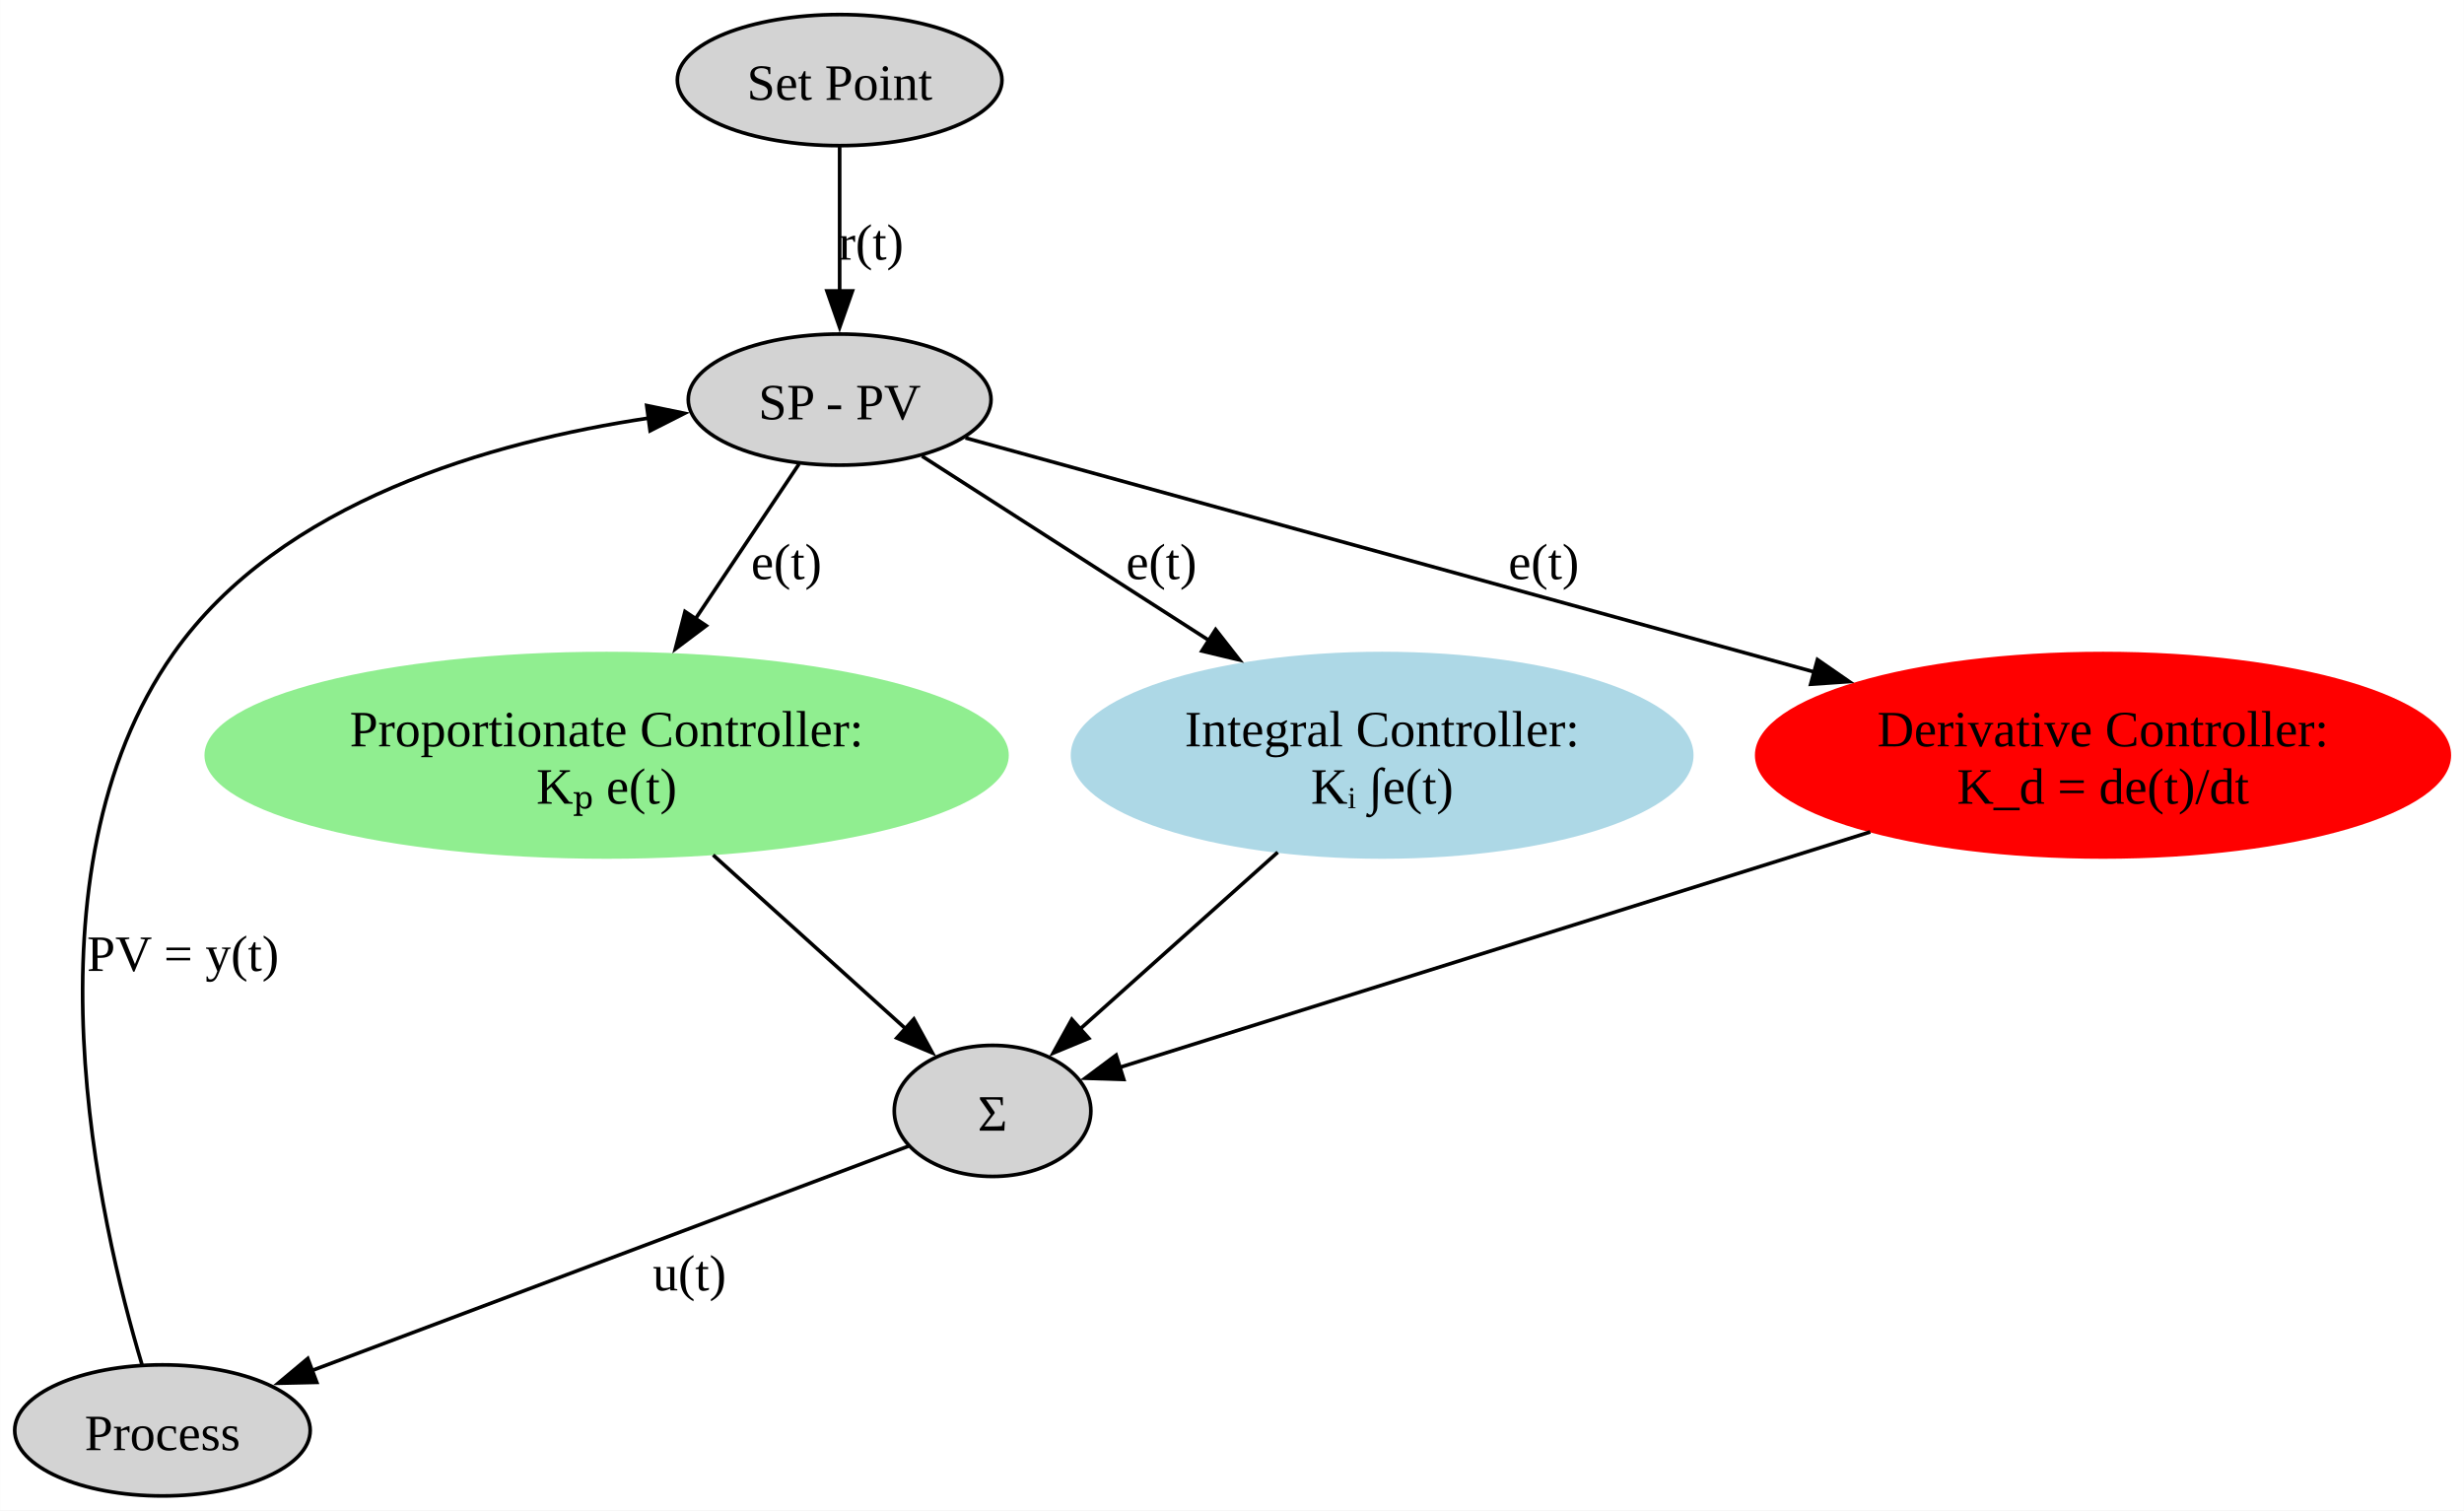
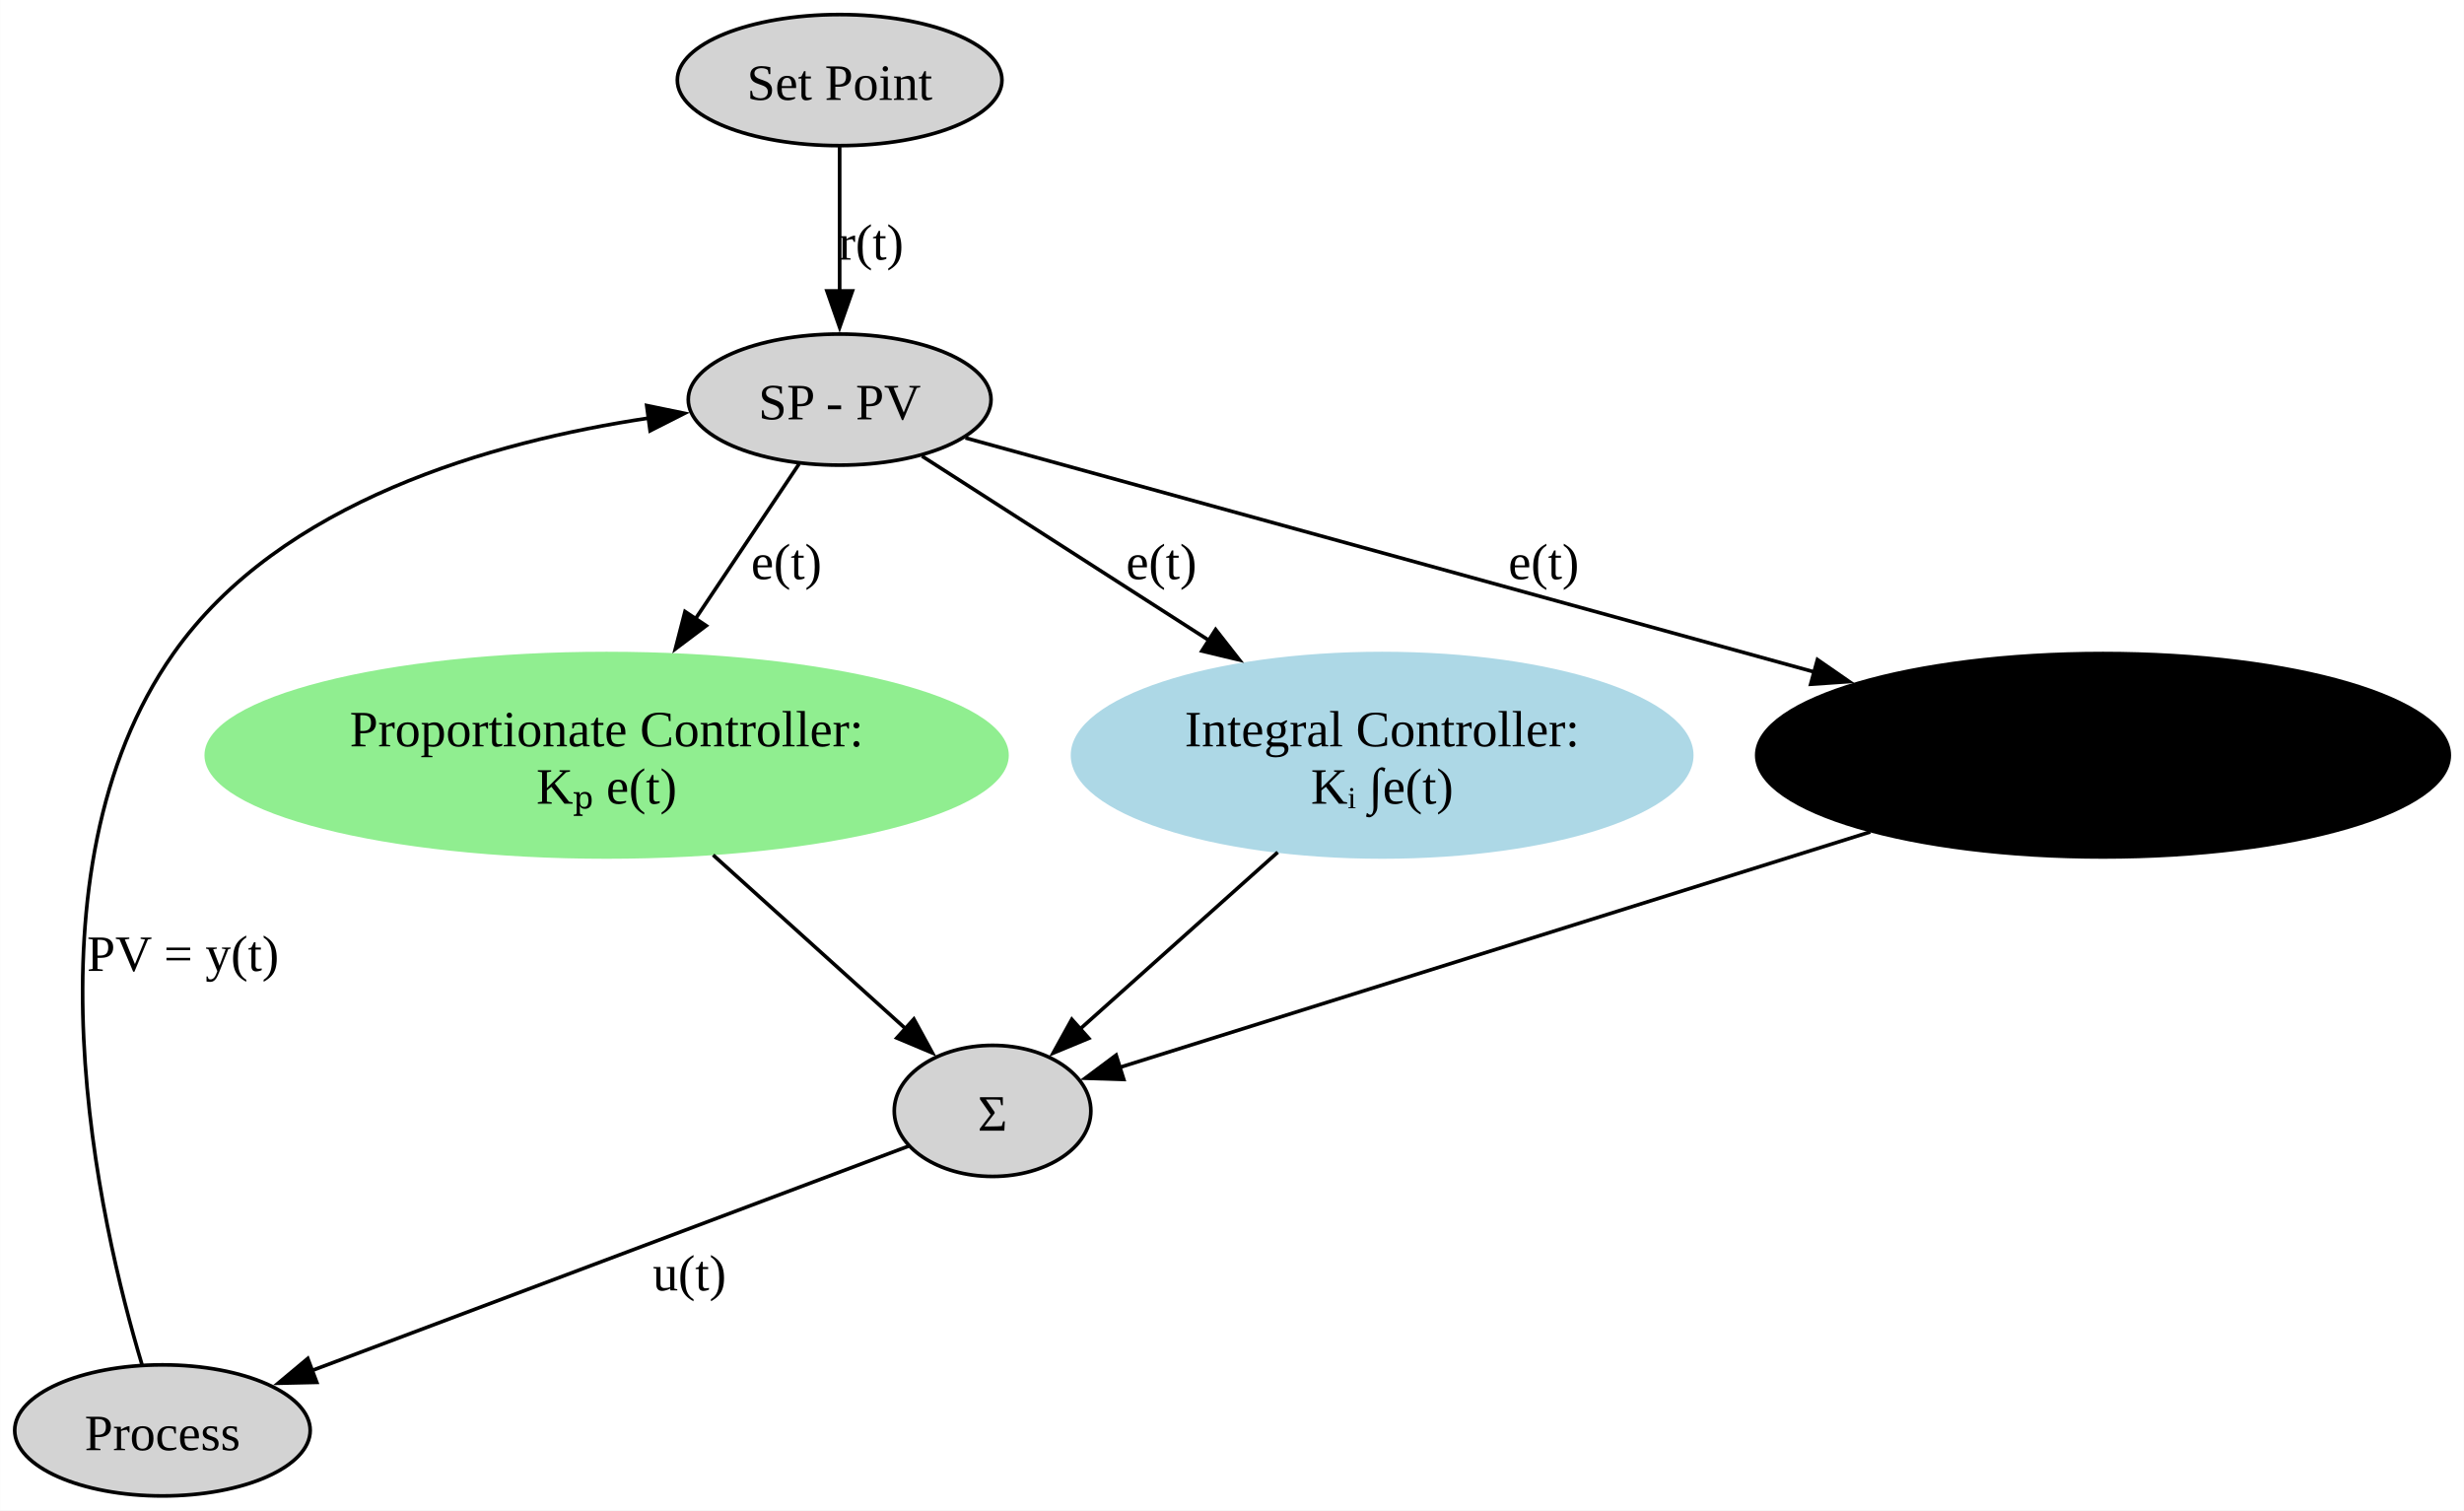
<svg xmlns="http://www.w3.org/2000/svg" width="677pt" height="415pt" viewBox="0.00 0.00 676.69 414.86">
  <g id="graph0" class="graph" transform="scale(1 1) rotate(0) translate(4 410.86)">
    <polygon fill="white" stroke="none" points="-4,4 -4,-410.86 672.69,-410.86 672.69,4 -4,4" />
    <g id="node1" class="node">
      <ellipse fill="lightgrey" stroke="black" cx="226.58" cy="-388.86" rx="44.58" ry="18" />
      <text text-anchor="middle" x="226.58" y="-383.44" font-family="Times New Roman,serif" font-size="14.00">Set Point</text>
    </g>
    <g id="node3" class="node">
      <ellipse fill="lightgrey" stroke="black" cx="226.58" cy="-301.11" rx="41.58" ry="18" />
      <text text-anchor="middle" x="226.58" y="-295.69" font-family="Times New Roman,serif" font-size="14.00">SP - PV</text>
    </g>
    <g id="edge1" class="edge">
      <path fill="none" stroke="black" d="M226.58,-370.51C226.58,-359.12 226.58,-343.95 226.58,-330.79" />
      <polygon fill="black" stroke="black" points="230.09,-330.95 226.58,-320.95 223.09,-330.95 230.09,-330.95" />
      <text text-anchor="middle" x="235.21" y="-339.56" font-family="Times New Roman,serif" font-size="14.00">r(t)</text>
    </g>
    <g id="node2" class="node">
      <ellipse fill="lightgrey" stroke="black" cx="40.58" cy="-18" rx="40.58" ry="18" />
      <text text-anchor="middle" x="40.58" y="-12.57" font-family="Times New Roman,serif" font-size="14.00">Process</text>
    </g>
    <g id="edge2" class="edge">
      <path fill="none" stroke="black" d="M34.95,-36.09C23.31,-74.87 1.07,-170.88 43.58,-231.36 73,-273.2 131.19,-289.6 174.09,-296.02" />
      <polygon fill="black" stroke="black" points="173.59,-299.48 183.97,-297.34 174.52,-292.55 173.59,-299.48" />
      <text text-anchor="middle" x="46.21" y="-144.2" font-family="Times New Roman,serif" font-size="14.00">PV = y(t)</text>
    </g>
    <g id="node4" class="node">
      <ellipse fill="lightgreen" stroke="lightgreen" cx="162.58" cy="-203.43" rx="109.96" ry="27.93" />
      <text text-anchor="middle" x="162.58" y="-205.88" font-family="Times New Roman,serif" font-size="14.00">Proportionate Controller:</text>
      <text text-anchor="middle" x="162.58" y="-190.13" font-family="Times New Roman,serif" font-size="14.00">Kₚ e(t)</text>
    </g>
    <g id="edge3" class="edge">
      <path fill="none" stroke="black" d="M215.44,-283.45C207.56,-271.67 196.71,-255.44 186.88,-240.75" />
      <polygon fill="black" stroke="black" points="189.93,-239.01 181.46,-232.64 184.11,-242.9 189.93,-239.01" />
      <text text-anchor="middle" x="211.96" y="-251.81" font-family="Times New Roman,serif" font-size="14.00">e(t)</text>
    </g>
    <g id="node5" class="node">
      <ellipse fill="lightblue" stroke="lightblue" cx="375.58" cy="-203.43" rx="85.03" ry="27.93" />
      <text text-anchor="middle" x="375.58" y="-205.88" font-family="Times New Roman,serif" font-size="14.00">Integral Controller:</text>
      <text text-anchor="middle" x="375.58" y="-190.13" font-family="Times New Roman,serif" font-size="14.00">Kᵢ ∫e(t)</text>
    </g>
    <g id="edge4" class="edge">
      <path fill="none" stroke="black" d="M249.21,-285.58C270.1,-272.17 301.77,-251.83 328.19,-234.87" />
      <polygon fill="black" stroke="black" points="329.85,-237.96 336.38,-229.61 326.07,-232.07 329.85,-237.96" />
      <text text-anchor="middle" x="314.96" y="-251.81" font-family="Times New Roman,serif" font-size="14.00">e(t)</text>
    </g>
    <g id="node6" class="node">
-       <ellipse fill="red" stroke="red" cx="573.58" cy="-203.43" rx="95.11" ry="27.93" />
+       <ellipse fill="#000000" stroke="#000000" cx="573.58" cy="-203.43" rx="95.11" ry="27.93" />
      <text text-anchor="middle" x="573.58" y="-205.88" font-family="Times New Roman,serif" font-size="14.00">Derivative Controller:</text>
      <text text-anchor="middle" x="573.58" y="-190.13" font-family="Times New Roman,serif" font-size="14.00">K_d = de(t)/dt</text>
    </g>
    <g id="edge5" class="edge">
      <path fill="none" stroke="black" d="M261.13,-290.59C315.1,-275.71 420.84,-246.55 494.28,-226.3" />
      <polygon fill="black" stroke="black" points="495.15,-229.69 503.86,-223.66 493.29,-222.94 495.15,-229.69" />
      <text text-anchor="middle" x="419.96" y="-251.81" font-family="Times New Roman,serif" font-size="14.00">e(t)</text>
    </g>
    <g id="node7" class="node">
      <ellipse fill="lightgrey" stroke="black" cx="268.58" cy="-105.75" rx="27" ry="18" />
      <text text-anchor="middle" x="268.58" y="-100.33" font-family="Times New Roman,serif" font-size="14.00">Σ</text>
    </g>
    <g id="edge6" class="edge">
      <path fill="none" stroke="black" d="M191.83,-176.03C208.58,-160.91 229.33,-142.19 245.03,-128.02" />
      <polygon fill="black" stroke="black" points="246.97,-130.98 252.05,-121.68 242.28,-125.78 246.97,-130.98" />
    </g>
    <g id="edge7" class="edge">
      <path fill="none" stroke="black" d="M346.91,-176.79C329.88,-161.56 308.55,-142.48 292.44,-128.08" />
      <polygon fill="black" stroke="black" points="295.01,-125.69 285.22,-121.63 290.35,-130.9 295.01,-125.69" />
    </g>
    <g id="edge8" class="edge">
      <path fill="none" stroke="black" d="M509.65,-182.37C446.93,-162.7 353.63,-133.43 303.49,-117.7" />
      <polygon fill="black" stroke="black" points="304.62,-114.39 294.03,-114.73 302.52,-121.07 304.62,-114.39" />
    </g>
    <g id="edge9" class="edge">
      <path fill="none" stroke="black" d="M245.47,-96.06C207.03,-81.6 129.46,-52.43 81.57,-34.42" />
      <polygon fill="black" stroke="black" points="82.96,-31.2 72.37,-30.96 80.5,-37.75 82.96,-31.2" />
      <text text-anchor="middle" x="185.33" y="-56.45" font-family="Times New Roman,serif" font-size="14.00">u(t)</text>
    </g>
  </g>
</svg>
